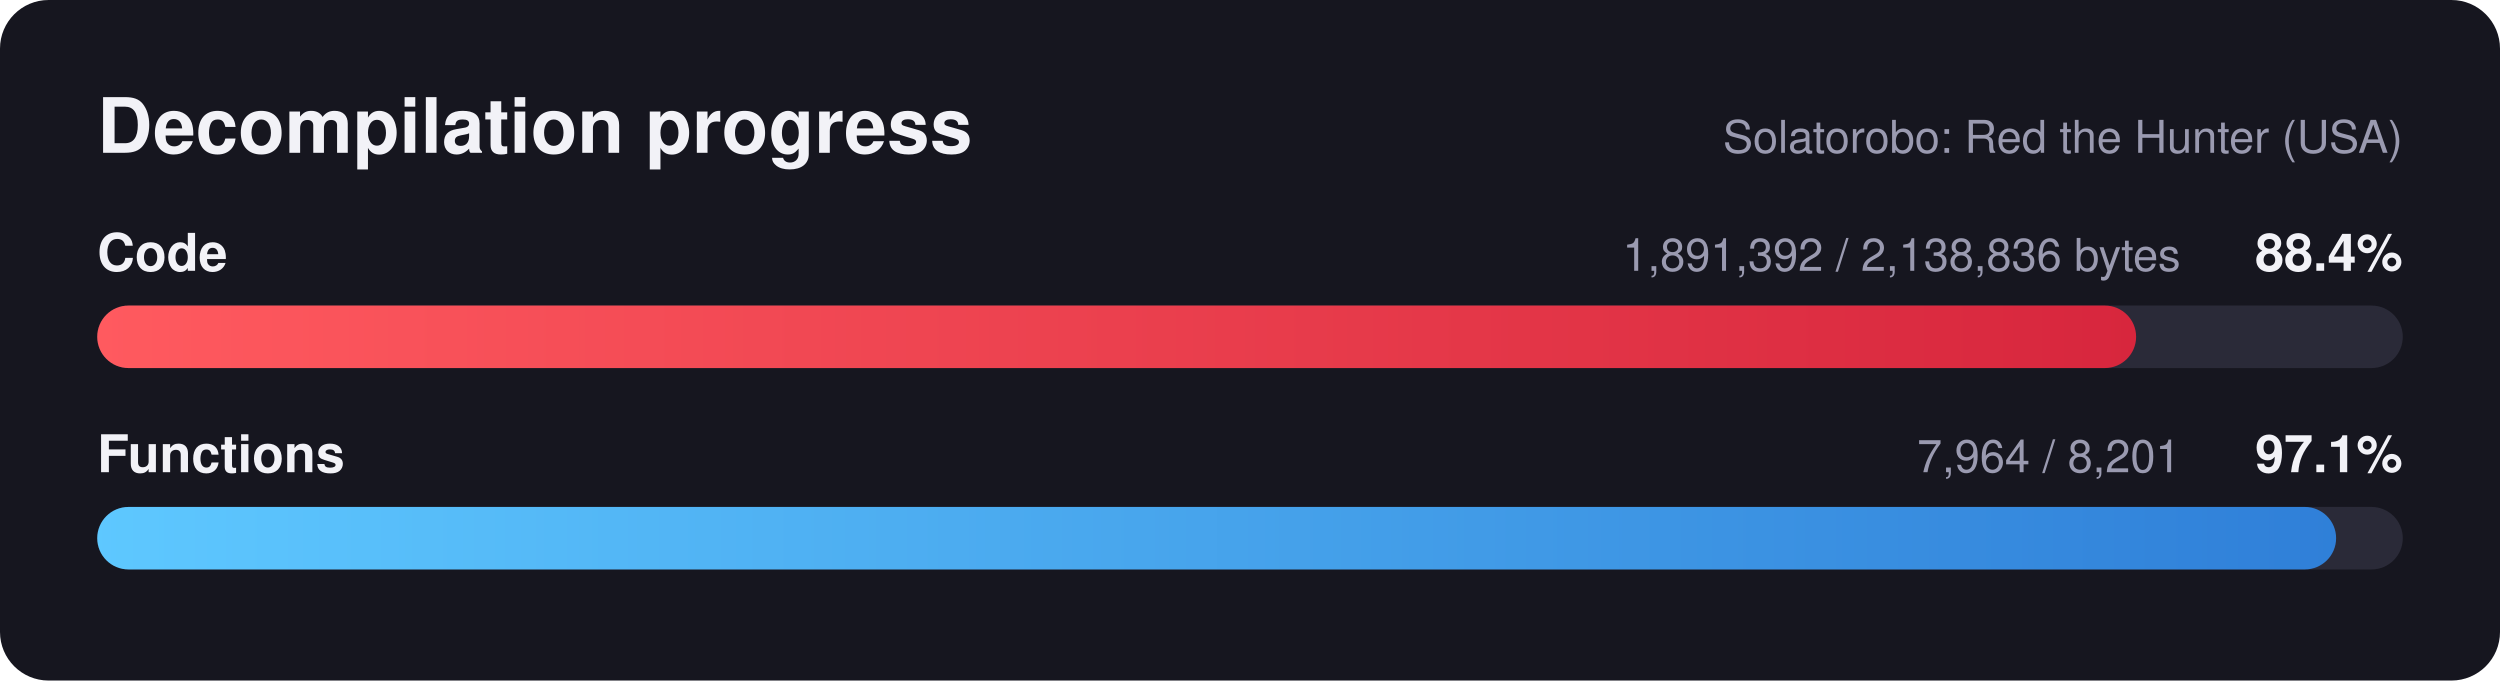
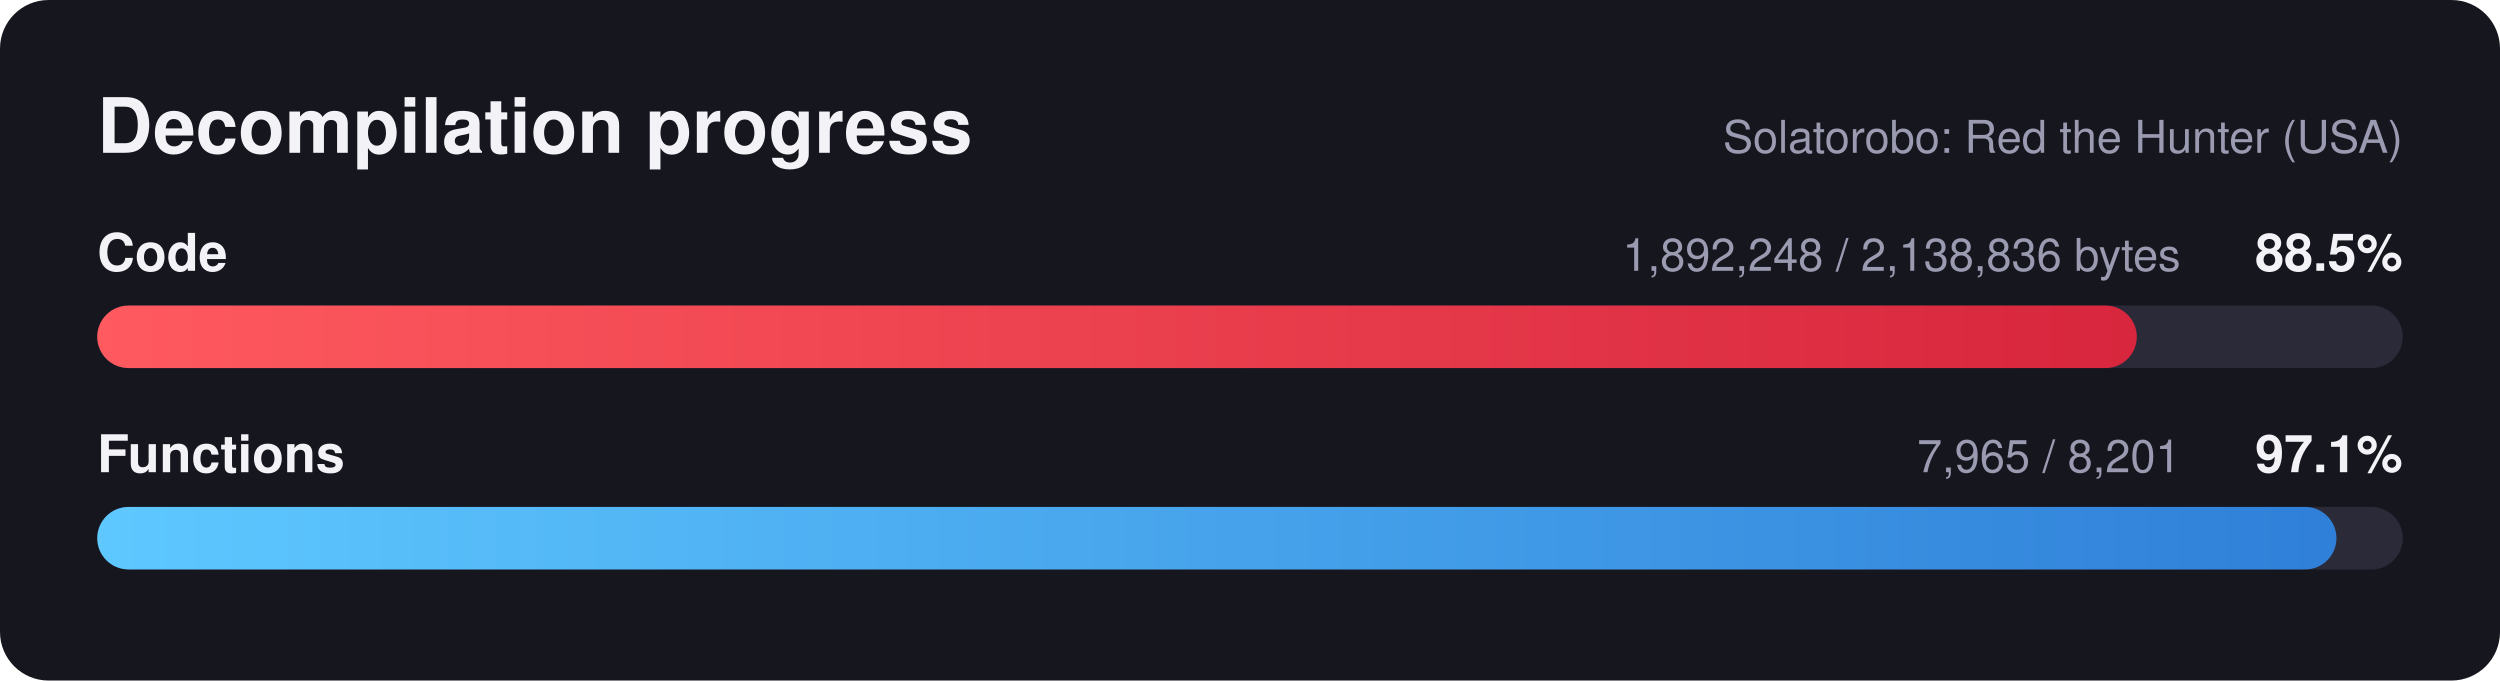
<svg xmlns="http://www.w3.org/2000/svg" width="720" height="196" viewBox="0 0 720 196" font-family="Segoe UI, Helvetica, Arial, sans-serif">
  <defs>
    <linearGradient id="red" x1="0" x2="1" y1="0" y2="0">
      <stop offset="0" stop-color="#ff5a5f" />
      <stop offset="1" stop-color="#d7263d" />
    </linearGradient>
    <linearGradient id="blue" x1="0" x2="1" y1="0" y2="0">
      <stop offset="0" stop-color="#5ec8ff" />
      <stop offset="1" stop-color="#2f7fd8" />
    </linearGradient>
  </defs>
  <rect width="720" height="196" rx="14" fill="#16161f" />
  <text x="28" y="44" fill="#f2f2f7" font-size="22" font-weight="700">Decompilation progress</text>
  <text x="692" y="44" fill="#9a9ab0" font-size="13" text-anchor="end">Solatorobo: Red the Hunter (USA)</text>
  <text x="28" y="78" fill="#f2f2f7" font-size="15" font-weight="600">Code</text>
-   <text x="692" y="78" fill="#f2f2f7" font-size="15" font-weight="700" text-anchor="end">88.4%</text>
-   <text x="628" y="78" fill="#9a9ab0" font-size="13" text-anchor="end">1,891,392 / 2,138,836 bytes</text>
+   <text x="692" y="78" fill="#f2f2f7" font-size="15" font-weight="700" text-anchor="end">88.5%</text>
+   <text x="628" y="78" fill="#9a9ab0" font-size="13" text-anchor="end">1,892,248 / 2,138,836 bytes</text>
  <rect x="28" y="88" width="664" height="18" rx="9.0" fill="#2a2a38" />
-   <rect x="28" y="88" width="587.2" height="18" rx="9.0" fill="url(#red)" />
+   <rect x="28" y="88" width="587.4" height="18" rx="9.0" fill="url(#red)" />
  <text x="28" y="136" fill="#f2f2f7" font-size="15" font-weight="600">Functions</text>
  <text x="692" y="136" fill="#f2f2f7" font-size="15" font-weight="700" text-anchor="end">97.1%</text>
-   <text x="628" y="136" fill="#9a9ab0" font-size="13" text-anchor="end">7,964 / 8,201</text>
+   <text x="628" y="136" fill="#9a9ab0" font-size="13" text-anchor="end">7,965 / 8,201</text>
  <rect x="28" y="146" width="664" height="18" rx="9.0" fill="#2a2a38" />
-   <rect x="28" y="146" width="644.8" height="18" rx="9.0" fill="url(#blue)" />
+   <rect x="28" y="146" width="644.9" height="18" rx="9.0" fill="url(#blue)" />
</svg>
